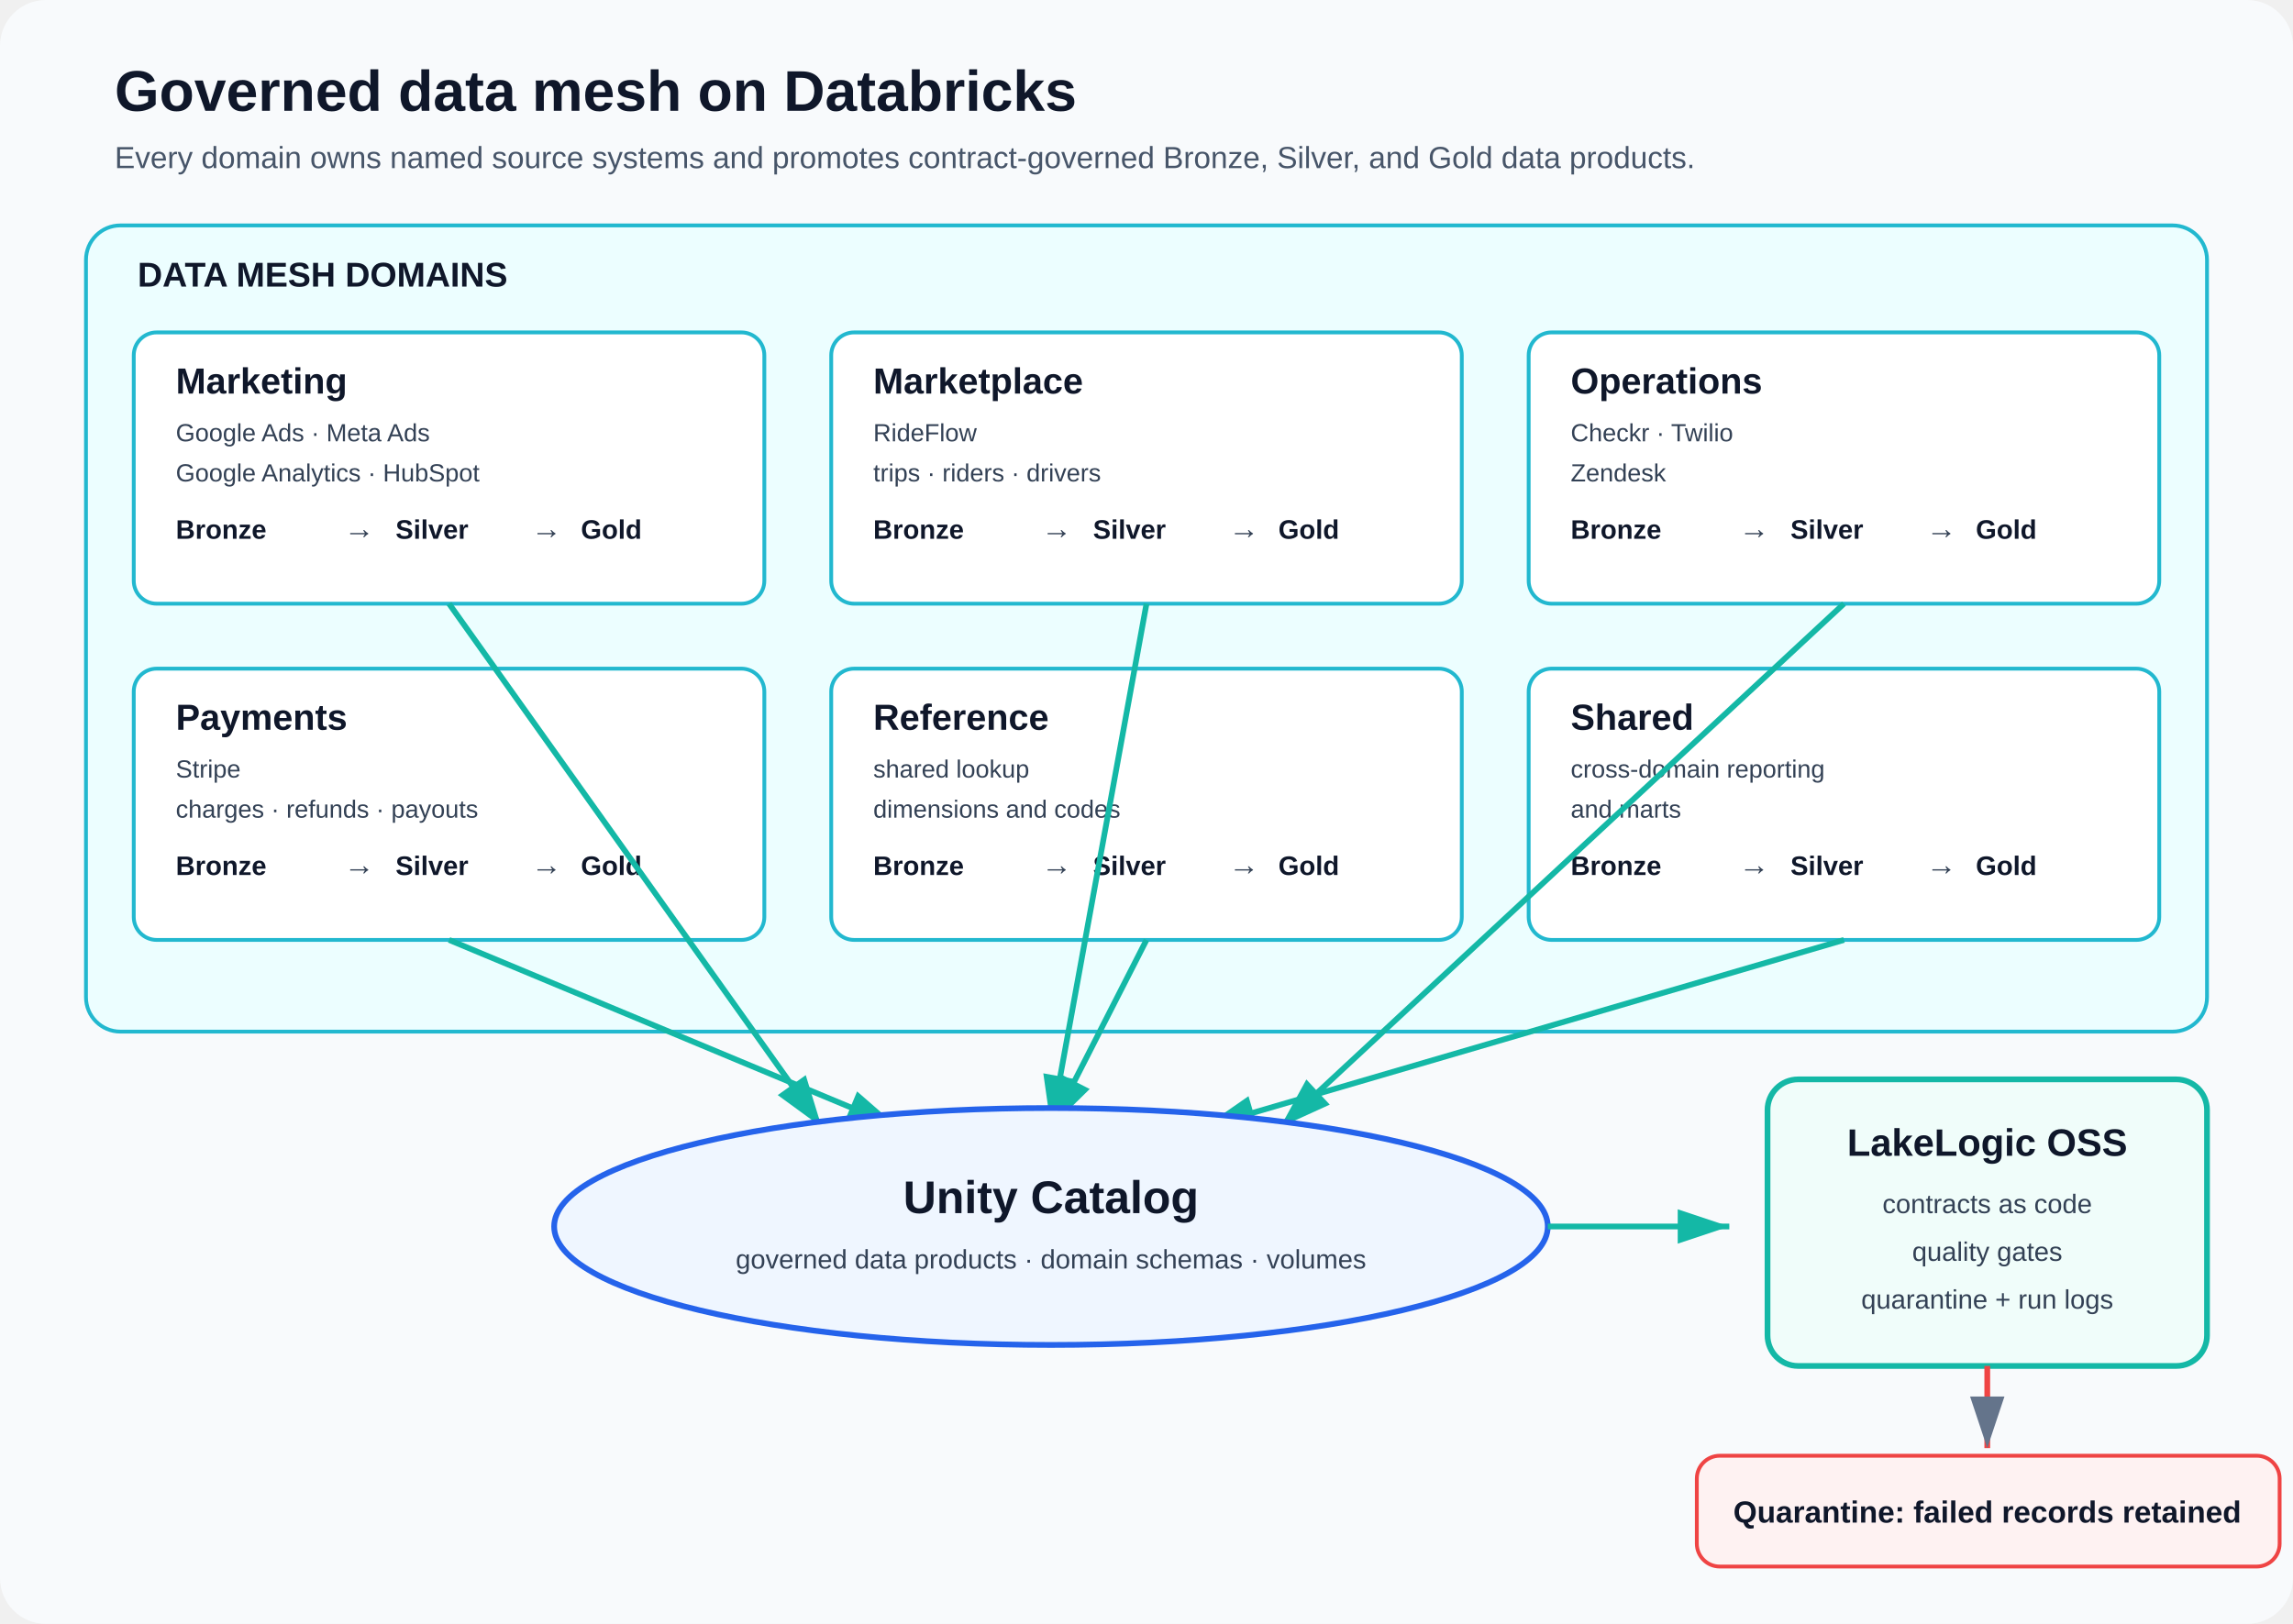
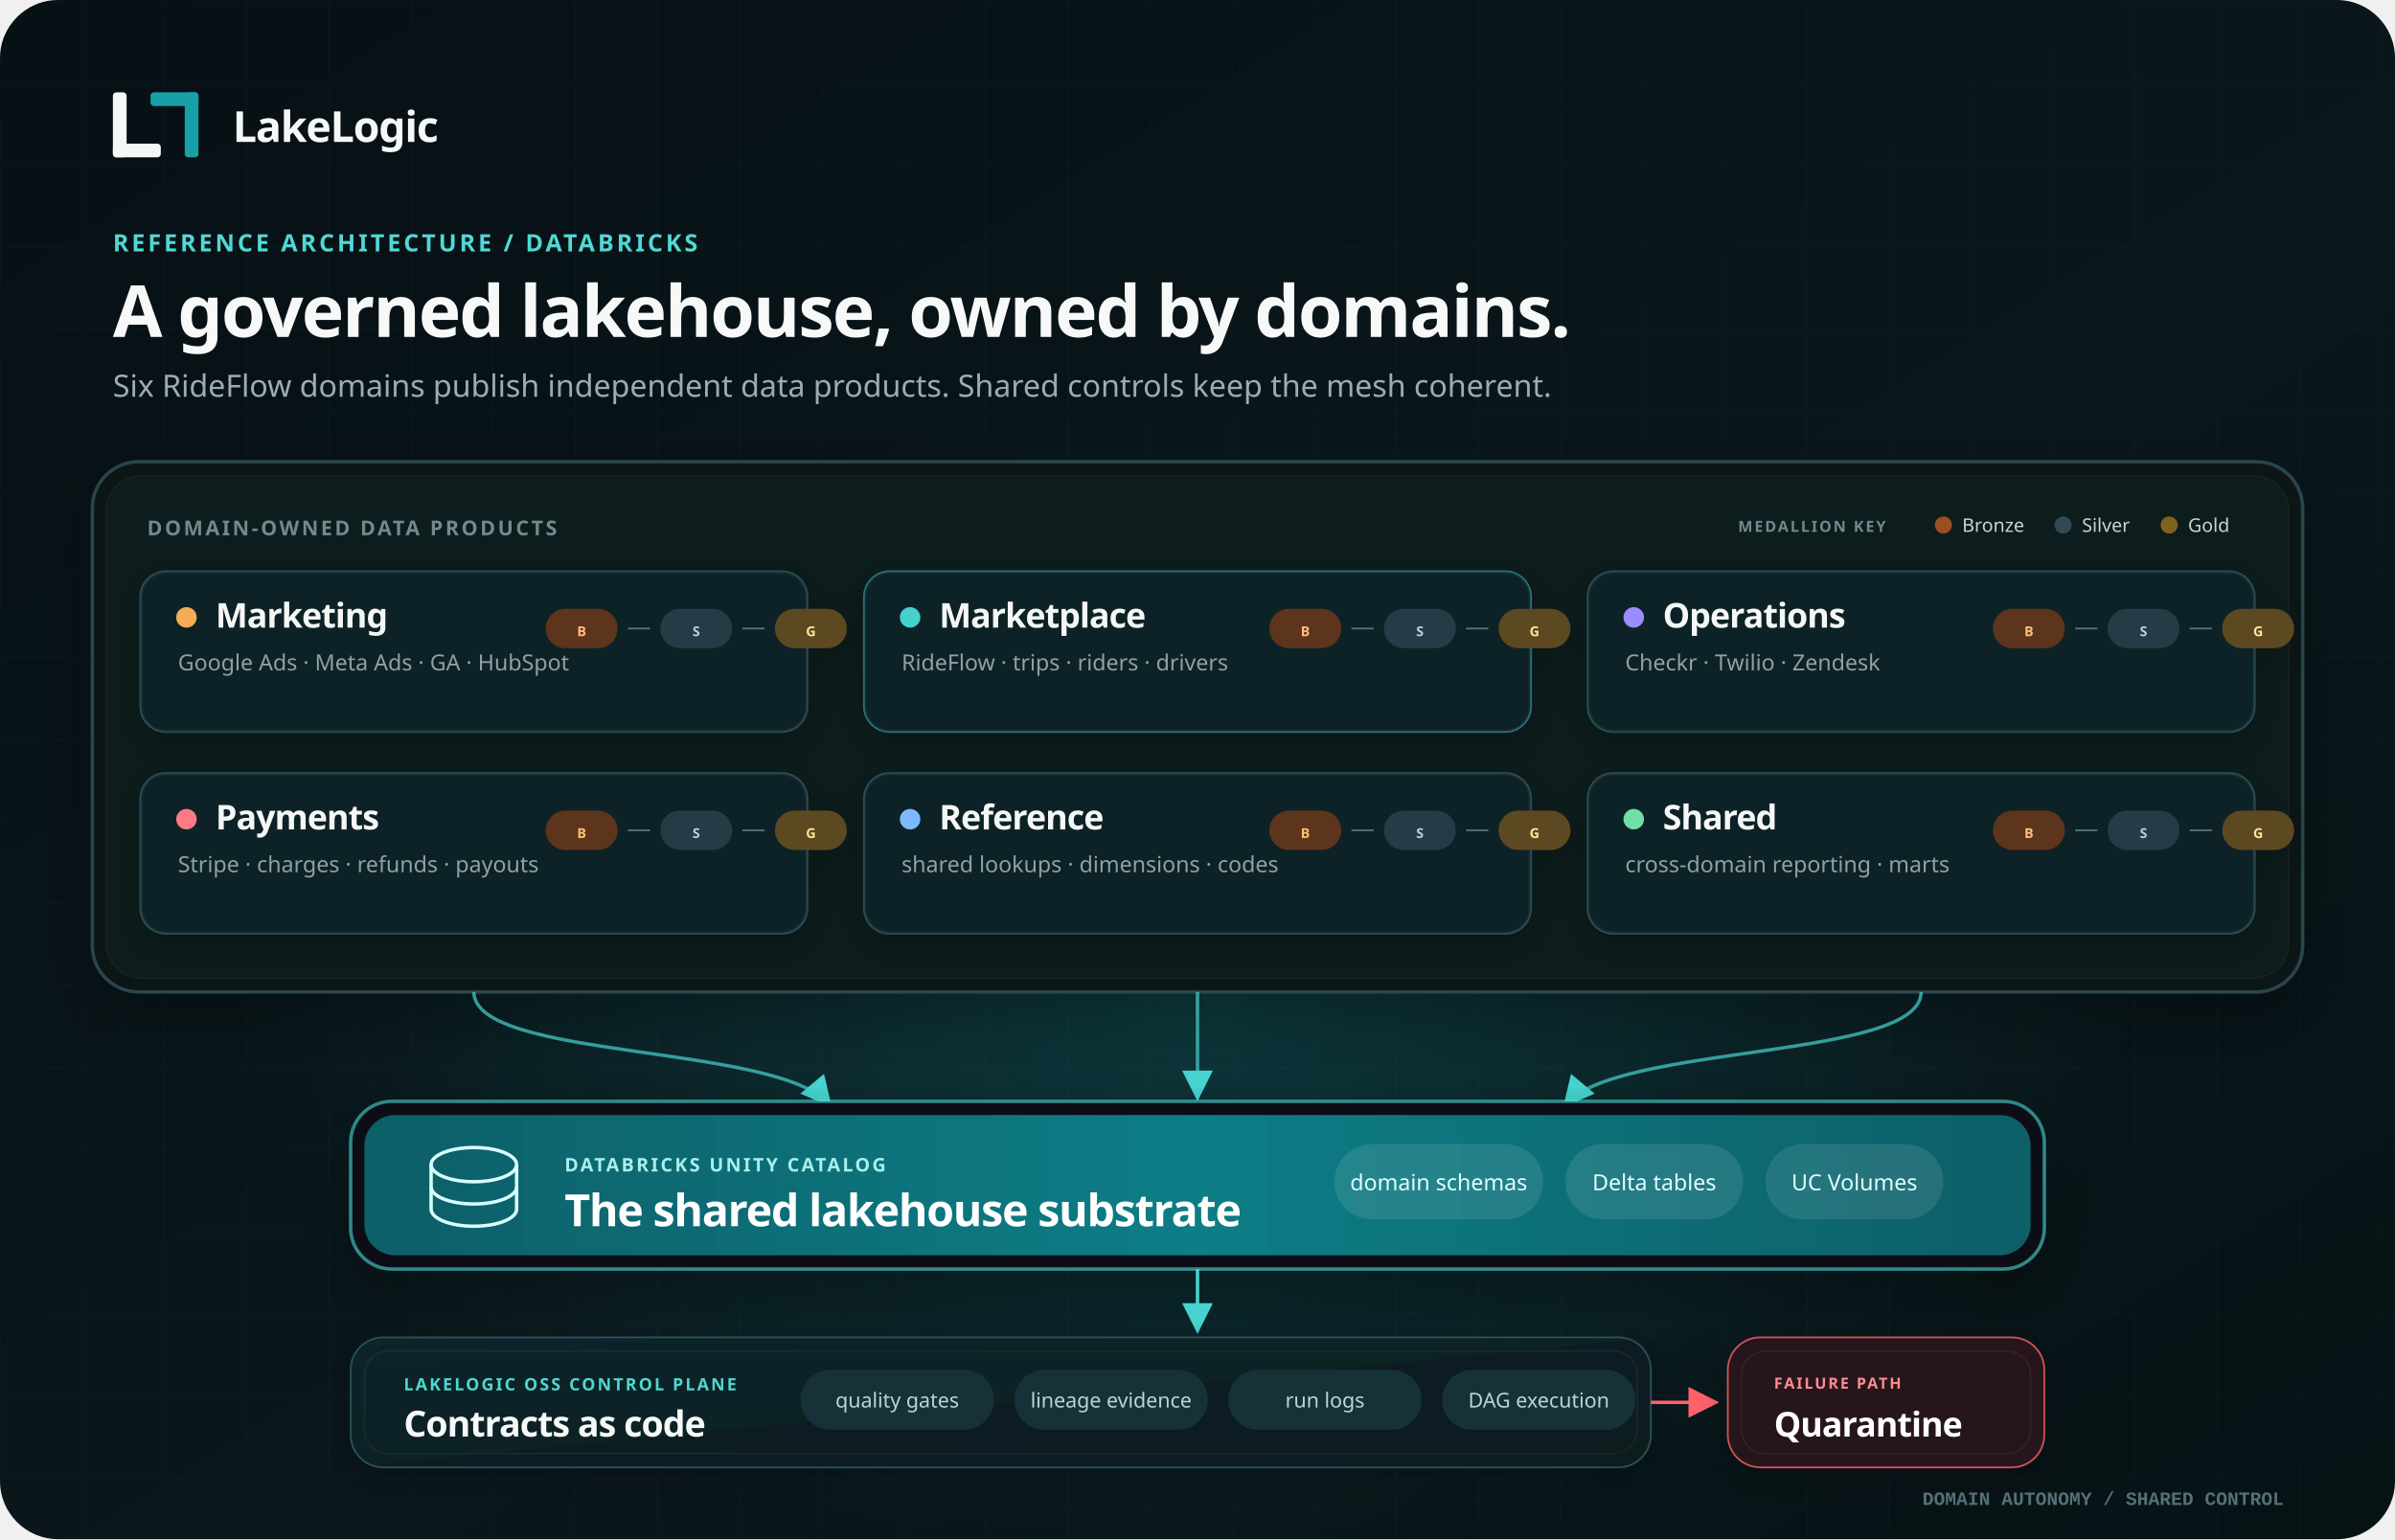
- <svg xmlns="http://www.w3.org/2000/svg" width="1200" height="850" viewBox="0 0 1200 850" role="img" aria-labelledby="title desc">
+ <svg xmlns="http://www.w3.org/2000/svg" width="1400" height="900" viewBox="0 0 1400 900" role="img" aria-labelledby="title desc">
  <defs>
-     <marker id="arrow" markerWidth="10" markerHeight="10" refX="9" refY="3" orient="auto" markerUnits="strokeWidth">
-       <path d="M0,0 L0,6 L9,3 z" fill="#14b8a6" />
+     <linearGradient id="canvas" x1="0" y1="0" x2="1" y2="1">
+       <stop offset="0" stop-color="#071014" />
+       <stop offset="0.56" stop-color="#0a171b" />
+       <stop offset="1" stop-color="#071215" />
+     </linearGradient>
+     <linearGradient id="lakehouse" x1="0" y1="0" x2="1" y2="0">
+       <stop offset="0" stop-color="#0d5f68" />
+       <stop offset="0.5" stop-color="#0a7d86" />
+       <stop offset="1" stop-color="#0d5f68" />
+     </linearGradient>
+     <linearGradient id="control" x1="0" y1="0" x2="1" y2="1">
+       <stop offset="0" stop-color="#10252a" />
+       <stop offset="1" stop-color="#0b1a1e" />
+     </linearGradient>
+     <radialGradient id="glow" cx="50%" cy="50%" r="50%">
+       <stop offset="0" stop-color="#18b8bd" stop-opacity="0.2" />
+       <stop offset="1" stop-color="#18b8bd" stop-opacity="0" />
+     </radialGradient>
+     <filter id="shadow" x="-20%" y="-20%" width="140%" height="150%">
+       <feDropShadow dx="0" dy="12" stdDeviation="18" flood-color="#000" flood-opacity="0.28" />
+     </filter>
+     <filter id="softShadow" x="-20%" y="-20%" width="140%" height="150%">
+       <feDropShadow dx="0" dy="6" stdDeviation="10" flood-color="#000" flood-opacity="0.2" />
+     </filter>
+     <pattern id="grid" width="48" height="48" patternUnits="userSpaceOnUse">
+       <path d="M48 0H0V48" fill="none" stroke="#4ad7d1" stroke-opacity="0.035" stroke-width="1" />
+     </pattern>
+     <marker id="arrow" markerWidth="9" markerHeight="9" refX="8" refY="4.5" orient="auto">
+       <path d="M0 0L9 4.5L0 9Z" fill="#46d3cf" />
    </marker>
-     <marker id="arrowGray" markerWidth="10" markerHeight="10" refX="9" refY="3" orient="auto" markerUnits="strokeWidth">
-       <path d="M0,0 L0,6 L9,3 z" fill="#64748b" />
+     <marker id="redArrow" markerWidth="9" markerHeight="9" refX="8" refY="4.5" orient="auto">
+       <path d="M0 0L9 4.5L0 9Z" fill="#ff6168" />
    </marker>
    <style>
-       .title{font-family:Arial,sans-serif;font-weight:700;fill:#0f172a}.body{font-family:Arial,sans-serif;fill:#334155}.small{font-family:Arial,sans-serif;fill:#475569}
+       .display{font-family:'Aptos Display','Trebuchet MS',sans-serif;font-weight:700;letter-spacing:-0.025em}
+       .label{font-family:'Aptos','Trebuchet MS',sans-serif;font-weight:700;letter-spacing:0.12em}
+       .body{font-family:'Aptos','Trebuchet MS',sans-serif;font-weight:400}
+       .mono{font-family:'Cascadia Code','Courier New',monospace;font-weight:600}
    </style>
  </defs>
-   <rect width="1200" height="850" rx="24" fill="#f8fafc" />
-   <text x="60" y="58" class="title" font-size="30">Governed data mesh on Databricks</text>
-   <text x="60" y="88" class="small" font-size="16">Every domain owns named source systems and promotes contract-governed Bronze, Silver, and Gold data products.</text>
-   <rect x="45" y="118" width="1110" height="422" rx="18" fill="#ecfeff" stroke="#22b8cf" stroke-width="2" />
-   <text x="72" y="150" class="title" font-size="18" fill="#0e7490">DATA MESH DOMAINS</text>
-   <g>
-     <rect x="70" y="174" width="330" height="142" rx="12" fill="#fff" stroke="#22b8cf" stroke-width="2" />
-     <text x="92" y="206" class="title" font-size="19" fill="#0f766e">Marketing</text>
-     <text x="92" y="231" class="body" font-size="13">Google Ads · Meta Ads</text>
-     <text x="92" y="252" class="body" font-size="13">Google Analytics · HubSpot</text>
-     <text x="92" y="282" class="title" font-size="14" fill="#a16207">Bronze</text>
-     <text x="180" y="282" class="body" font-size="16">→</text>
-     <text x="207" y="282" class="title" font-size="14" fill="#475569">Silver</text>
-     <text x="278" y="282" class="body" font-size="16">→</text>
-     <text x="304" y="282" class="title" font-size="14" fill="#a16207">Gold</text>
-     <rect x="435" y="174" width="330" height="142" rx="12" fill="#fff" stroke="#22b8cf" stroke-width="2" />
-     <text x="457" y="206" class="title" font-size="19" fill="#0f766e">Marketplace</text>
-     <text x="457" y="231" class="body" font-size="13">RideFlow</text>
-     <text x="457" y="252" class="body" font-size="13">trips · riders · drivers</text>
-     <text x="457" y="282" class="title" font-size="14" fill="#a16207">Bronze</text>
-     <text x="545" y="282" class="body" font-size="16">→</text>
-     <text x="572" y="282" class="title" font-size="14" fill="#475569">Silver</text>
-     <text x="643" y="282" class="body" font-size="16">→</text>
-     <text x="669" y="282" class="title" font-size="14" fill="#a16207">Gold</text>
-     <rect x="800" y="174" width="330" height="142" rx="12" fill="#fff" stroke="#22b8cf" stroke-width="2" />
-     <text x="822" y="206" class="title" font-size="19" fill="#0f766e">Operations</text>
-     <text x="822" y="231" class="body" font-size="13">Checkr · Twilio</text>
-     <text x="822" y="252" class="body" font-size="13">Zendesk</text>
-     <text x="822" y="282" class="title" font-size="14" fill="#a16207">Bronze</text>
-     <text x="910" y="282" class="body" font-size="16">→</text>
-     <text x="937" y="282" class="title" font-size="14" fill="#475569">Silver</text>
-     <text x="1008" y="282" class="body" font-size="16">→</text>
-     <text x="1034" y="282" class="title" font-size="14" fill="#a16207">Gold</text>
-     <rect x="70" y="350" width="330" height="142" rx="12" fill="#fff" stroke="#22b8cf" stroke-width="2" />
-     <text x="92" y="382" class="title" font-size="19" fill="#0f766e">Payments</text>
-     <text x="92" y="407" class="body" font-size="13">Stripe</text>
-     <text x="92" y="428" class="body" font-size="13">charges · refunds · payouts</text>
-     <text x="92" y="458" class="title" font-size="14" fill="#a16207">Bronze</text>
-     <text x="180" y="458" class="body" font-size="16">→</text>
-     <text x="207" y="458" class="title" font-size="14" fill="#475569">Silver</text>
-     <text x="278" y="458" class="body" font-size="16">→</text>
-     <text x="304" y="458" class="title" font-size="14" fill="#a16207">Gold</text>
-     <rect x="435" y="350" width="330" height="142" rx="12" fill="#fff" stroke="#22b8cf" stroke-width="2" />
-     <text x="457" y="382" class="title" font-size="19" fill="#0f766e">Reference</text>
-     <text x="457" y="407" class="body" font-size="13">shared lookup</text>
-     <text x="457" y="428" class="body" font-size="13">dimensions and codes</text>
-     <text x="457" y="458" class="title" font-size="14" fill="#a16207">Bronze</text>
-     <text x="545" y="458" class="body" font-size="16">→</text>
-     <text x="572" y="458" class="title" font-size="14" fill="#475569">Silver</text>
-     <text x="643" y="458" class="body" font-size="16">→</text>
-     <text x="669" y="458" class="title" font-size="14" fill="#a16207">Gold</text>
-     <rect x="800" y="350" width="330" height="142" rx="12" fill="#fff" stroke="#22b8cf" stroke-width="2" />
-     <text x="822" y="382" class="title" font-size="19" fill="#0f766e">Shared</text>
-     <text x="822" y="407" class="body" font-size="13">cross-domain reporting</text>
-     <text x="822" y="428" class="body" font-size="13">and marts</text>
-     <text x="822" y="458" class="title" font-size="14" fill="#a16207">Bronze</text>
-     <text x="910" y="458" class="body" font-size="16">→</text>
-     <text x="937" y="458" class="title" font-size="14" fill="#475569">Silver</text>
-     <text x="1008" y="458" class="body" font-size="16">→</text>
-     <text x="1034" y="458" class="title" font-size="14" fill="#a16207">Gold</text>
-   </g>
-   <g stroke="#14b8a6" stroke-width="3" marker-end="url(#arrow)">
-     <path d="M235 316 L430 590" />
-     <path d="M600 316 L550 590" />
-     <path d="M965 316 L670 590" />
-     <path d="M235 492 L470 590" />
-     <path d="M600 492 L550 590" />
-     <path d="M965 492 L630 590" />
-   </g>
-   <ellipse cx="550" cy="642" rx="260" ry="62" fill="#eff6ff" stroke="#2563eb" stroke-width="3" />
-   <text x="550" y="635" text-anchor="middle" class="title" font-size="24" fill="#1d4ed8">Unity Catalog</text>
-   <text x="550" y="664" text-anchor="middle" class="body" font-size="14">governed data products · domain schemas · volumes</text>
-   <path d="M810 642 L905 642" stroke="#14b8a6" stroke-width="3" marker-end="url(#arrow)" />
-   <rect x="925" y="565" width="230" height="150" rx="16" fill="#f0fdfa" stroke="#14b8a6" stroke-width="3" />
-   <text x="1040" y="605" text-anchor="middle" class="title" font-size="20" fill="#0f766e">LakeLogic OSS</text>
-   <text x="1040" y="635" text-anchor="middle" class="body" font-size="14">contracts as code</text>
-   <text x="1040" y="660" text-anchor="middle" class="body" font-size="14">quality gates</text>
-   <text x="1040" y="685" text-anchor="middle" class="body" font-size="14">quarantine + run logs</text>
-   <path d="M1040 715 L1040 758" stroke="#ef4444" stroke-width="3" marker-end="url(#arrowGray)" />
-   <rect x="888" y="762" width="305" height="58" rx="12" fill="#fef2f2" stroke="#ef4444" stroke-width="2" />
-   <text x="1040" y="797" text-anchor="middle" class="title" font-size="16" fill="#b91c1c">Quarantine: failed records retained</text>
+   <rect width="1400" height="900" rx="34" fill="url(#canvas)" />
+   <rect width="1400" height="900" rx="34" fill="url(#grid)" />
+   <ellipse cx="695" cy="580" rx="560" ry="340" fill="url(#glow)" />
+   <g transform="translate(66 54)">
+     <g aria-label="LakeLogic mark">
+       <rect x="0" y="0" width="8" height="38" rx="2" fill="#f6f8f8" />
+       <rect x="0" y="30" width="28" height="8" rx="2" fill="#f6f8f8" />
+       <rect x="42" y="0" width="8" height="38" rx="2" fill="#18a0a8" />
+       <rect x="22" y="0" width="28" height="8" rx="2" fill="#18a0a8" />
+     </g>
+     <text x="70" y="29" class="display" font-size="25" fill="#f6f8f8">LakeLogic</text>
+   </g>
+   <text x="66" y="147" class="label" font-size="14" fill="#51d8d4">REFERENCE ARCHITECTURE / DATABRICKS</text>
+   <text x="66" y="197" class="display" font-size="42" fill="#f7f8f8">A governed lakehouse, owned by domains.</text>
+   <text x="66" y="232" class="body" font-size="18" fill="#9badb2">Six RideFlow domains publish independent data products. Shared controls keep the mesh coherent.</text>
+   <g filter="url(#shadow)">
+     <rect x="54" y="270" width="1292" height="310" rx="27" fill="#0a1418" stroke="#2b454b" stroke-width="2" />
+     <rect x="62" y="278" width="1276" height="294" rx="21" fill="#0d1a1e" stroke="#fff" stroke-opacity="0.045" />
+   </g>
+   <text x="86" y="313" class="label" font-size="12" fill="#718a90">DOMAIN-OWNED DATA PRODUCTS</text>
+   <g transform="translate(1016 294)">
+     <text x="0" y="17" class="label" font-size="9" fill="#718a90">MEDALLION KEY</text>
+     <circle cx="120" cy="13" r="5" fill="#9a4f20" />
+     <text x="131" y="17" class="body" font-size="11" fill="#c9d5d7">Bronze</text>
+     <circle cx="190" cy="13" r="5" fill="#314955" />
+     <text x="201" y="17" class="body" font-size="11" fill="#c9d5d7">Silver</text>
+     <circle cx="252" cy="13" r="5" fill="#80621d" />
+     <text x="263" y="17" class="body" font-size="11" fill="#c9d5d7">Gold</text>
+   </g>
+   <g filter="url(#softShadow)">
+     <g transform="translate(82 334)">
+       <rect width="390" height="94" rx="15" fill="#102126" stroke="#275058" />
+       <rect x="1" y="1" width="388" height="92" rx="14" fill="none" stroke="#fff" stroke-opacity="0.045" />
+       <circle cx="27" cy="27" r="6" fill="#f4ad54" />
+       <text x="44" y="33" class="display" font-size="20" fill="#f5f7f7">Marketing</text>
+       <text x="22" y="58" class="body" font-size="13" fill="#8ea1a6">Google Ads · Meta Ads · GA · HubSpot</text>
+       <g transform="translate(237 22)">
+         <rect width="42" height="23" rx="11.5" fill="#5d351d" />
+         <text x="21" y="16" text-anchor="middle" class="label" font-size="8" fill="#ffc078">B</text>
+         <path d="M48 11.5H61" stroke="#5b7379" />
+         <rect x="67" width="42" height="23" rx="11.5" fill="#253b45" />
+         <text x="88" y="16" text-anchor="middle" class="label" font-size="8" fill="#b7d2dc">S</text>
+         <path d="M115 11.5H128" stroke="#5b7379" />
+         <rect x="134" width="42" height="23" rx="11.5" fill="#5b4820" />
+         <text x="155" y="16" text-anchor="middle" class="label" font-size="8" fill="#ffe59a">G</text>
+       </g>
+     </g>
+     <g transform="translate(505 334)">
+       <rect width="390" height="94" rx="15" fill="#102126" stroke="#27717a" />
+       <rect x="1" y="1" width="388" height="92" rx="14" fill="none" stroke="#fff" stroke-opacity="0.045" />
+       <circle cx="27" cy="27" r="6" fill="#45d1cc" />
+       <text x="44" y="33" class="display" font-size="20" fill="#f5f7f7">Marketplace</text>
+       <text x="22" y="58" class="body" font-size="13" fill="#8ea1a6">RideFlow · trips · riders · drivers</text>
+       <g transform="translate(237 22)">
+         <rect width="42" height="23" rx="11.5" fill="#5d351d" />
+         <text x="21" y="16" text-anchor="middle" class="label" font-size="8" fill="#ffc078">B</text>
+         <path d="M48 11.5H61" stroke="#5b7379" />
+         <rect x="67" width="42" height="23" rx="11.5" fill="#253b45" />
+         <text x="88" y="16" text-anchor="middle" class="label" font-size="8" fill="#b7d2dc">S</text>
+         <path d="M115 11.5H128" stroke="#5b7379" />
+         <rect x="134" width="42" height="23" rx="11.5" fill="#5b4820" />
+         <text x="155" y="16" text-anchor="middle" class="label" font-size="8" fill="#ffe59a">G</text>
+       </g>
+     </g>
+     <g transform="translate(928 334)">
+       <rect width="390" height="94" rx="15" fill="#102126" stroke="#275058" />
+       <rect x="1" y="1" width="388" height="92" rx="14" fill="none" stroke="#fff" stroke-opacity="0.045" />
+       <circle cx="27" cy="27" r="6" fill="#9d8cff" />
+       <text x="44" y="33" class="display" font-size="20" fill="#f5f7f7">Operations</text>
+       <text x="22" y="58" class="body" font-size="13" fill="#8ea1a6">Checkr · Twilio · Zendesk</text>
+       <g transform="translate(237 22)">
+         <rect width="42" height="23" rx="11.5" fill="#5d351d" />
+         <text x="21" y="16" text-anchor="middle" class="label" font-size="8" fill="#ffc078">B</text>
+         <path d="M48 11.5H61" stroke="#5b7379" />
+         <rect x="67" width="42" height="23" rx="11.5" fill="#253b45" />
+         <text x="88" y="16" text-anchor="middle" class="label" font-size="8" fill="#b7d2dc">S</text>
+         <path d="M115 11.5H128" stroke="#5b7379" />
+         <rect x="134" width="42" height="23" rx="11.5" fill="#5b4820" />
+         <text x="155" y="16" text-anchor="middle" class="label" font-size="8" fill="#ffe59a">G</text>
+       </g>
+     </g>
+     <g transform="translate(82 452)">
+       <rect width="390" height="94" rx="15" fill="#102126" stroke="#275058" />
+       <rect x="1" y="1" width="388" height="92" rx="14" fill="none" stroke="#fff" stroke-opacity="0.045" />
+       <circle cx="27" cy="27" r="6" fill="#ff7a82" />
+       <text x="44" y="33" class="display" font-size="20" fill="#f5f7f7">Payments</text>
+       <text x="22" y="58" class="body" font-size="13" fill="#8ea1a6">Stripe · charges · refunds · payouts</text>
+       <g transform="translate(237 22)">
+         <rect width="42" height="23" rx="11.5" fill="#5d351d" />
+         <text x="21" y="16" text-anchor="middle" class="label" font-size="8" fill="#ffc078">B</text>
+         <path d="M48 11.5H61" stroke="#5b7379" />
+         <rect x="67" width="42" height="23" rx="11.5" fill="#253b45" />
+         <text x="88" y="16" text-anchor="middle" class="label" font-size="8" fill="#b7d2dc">S</text>
+         <path d="M115 11.5H128" stroke="#5b7379" />
+         <rect x="134" width="42" height="23" rx="11.5" fill="#5b4820" />
+         <text x="155" y="16" text-anchor="middle" class="label" font-size="8" fill="#ffe59a">G</text>
+       </g>
+     </g>
+     <g transform="translate(505 452)">
+       <rect width="390" height="94" rx="15" fill="#102126" stroke="#275058" />
+       <rect x="1" y="1" width="388" height="92" rx="14" fill="none" stroke="#fff" stroke-opacity="0.045" />
+       <circle cx="27" cy="27" r="6" fill="#7cb9ff" />
+       <text x="44" y="33" class="display" font-size="20" fill="#f5f7f7">Reference</text>
+       <text x="22" y="58" class="body" font-size="13" fill="#8ea1a6">shared lookups · dimensions · codes</text>
+       <g transform="translate(237 22)">
+         <rect width="42" height="23" rx="11.5" fill="#5d351d" />
+         <text x="21" y="16" text-anchor="middle" class="label" font-size="8" fill="#ffc078">B</text>
+         <path d="M48 11.5H61" stroke="#5b7379" />
+         <rect x="67" width="42" height="23" rx="11.5" fill="#253b45" />
+         <text x="88" y="16" text-anchor="middle" class="label" font-size="8" fill="#b7d2dc">S</text>
+         <path d="M115 11.5H128" stroke="#5b7379" />
+         <rect x="134" width="42" height="23" rx="11.5" fill="#5b4820" />
+         <text x="155" y="16" text-anchor="middle" class="label" font-size="8" fill="#ffe59a">G</text>
+       </g>
+     </g>
+     <g transform="translate(928 452)">
+       <rect width="390" height="94" rx="15" fill="#102126" stroke="#275058" />
+       <rect x="1" y="1" width="388" height="92" rx="14" fill="none" stroke="#fff" stroke-opacity="0.045" />
+       <circle cx="27" cy="27" r="6" fill="#6fe0a7" />
+       <text x="44" y="33" class="display" font-size="20" fill="#f5f7f7">Shared</text>
+       <text x="22" y="58" class="body" font-size="13" fill="#8ea1a6">cross-domain reporting · marts</text>
+       <g transform="translate(237 22)">
+         <rect width="42" height="23" rx="11.5" fill="#5d351d" />
+         <text x="21" y="16" text-anchor="middle" class="label" font-size="8" fill="#ffc078">B</text>
+         <path d="M48 11.5H61" stroke="#5b7379" />
+         <rect x="67" width="42" height="23" rx="11.5" fill="#253b45" />
+         <text x="88" y="16" text-anchor="middle" class="label" font-size="8" fill="#b7d2dc">S</text>
+         <path d="M115 11.5H128" stroke="#5b7379" />
+         <rect x="134" width="42" height="23" rx="11.5" fill="#5b4820" />
+         <text x="155" y="16" text-anchor="middle" class="label" font-size="8" fill="#ffe59a">G</text>
+       </g>
+     </g>
+   </g>
+   <g fill="none" stroke="#46d3cf" stroke-width="2" stroke-opacity="0.7" marker-end="url(#arrow)">
+     <path d="M277 580C277 620 455 610 485 646" />
+     <path d="M700 580V642" />
+     <path d="M1123 580C1123 620 945 610 915 646" />
+   </g>
+   <g filter="url(#shadow)">
+     <rect x="205" y="644" width="990" height="98" rx="24" fill="#071014" stroke="#46d3cf" stroke-opacity="0.6" stroke-width="2" />
+     <rect x="213" y="652" width="974" height="82" rx="18" fill="url(#lakehouse)" />
+   </g>
+   <g transform="translate(252 671)">
+     <path d="M0 10C0 4.5 11 0 25 0S50 4.5 50 10V36C50 41.5 39 46 25 46S0 41.5 0 36Z" fill="none" stroke="#d8ffff" stroke-width="2" />
+     <path d="M0 10C0 15.5 11 20 25 20S50 15.5 50 10M0 23C0 28.5 11 33 25 33S50 28.5 50 23" fill="none" stroke="#d8ffff" stroke-width="2" />
+   </g>
+   <text x="330" y="685" class="label" font-size="11" fill="#a8f0ed">DATABRICKS UNITY CATALOG</text>
+   <text x="330" y="717" class="display" font-size="26" fill="#fff">The shared lakehouse substrate</text>
+   <g transform="translate(780 669)">
+     <rect width="122" height="44" rx="22" fill="#fff" fill-opacity="0.1" />
+     <text x="61" y="27" text-anchor="middle" class="body" font-size="13" fill="#e1ffff">domain schemas</text>
+     <rect x="135" width="104" height="44" rx="22" fill="#fff" fill-opacity="0.1" />
+     <text x="187" y="27" text-anchor="middle" class="body" font-size="13" fill="#e1ffff">Delta tables</text>
+     <rect x="252" width="104" height="44" rx="22" fill="#fff" fill-opacity="0.1" />
+     <text x="304" y="27" text-anchor="middle" class="body" font-size="13" fill="#e1ffff">UC Volumes</text>
+   </g>
+   <path d="M700 742V778" stroke="#46d3cf" stroke-width="2" marker-end="url(#arrow)" />
+   <g filter="url(#softShadow)">
+     <rect x="205" y="782" width="760" height="76" rx="19" fill="url(#control)" stroke="#2d5158" />
+     <rect x="213" y="790" width="744" height="60" rx="14" fill="none" stroke="#fff" stroke-opacity="0.045" />
+   </g>
+   <text x="236" y="813" class="label" font-size="10" fill="#4fd7d2">LAKELOGIC OSS CONTROL PLANE</text>
+   <text x="236" y="840" class="display" font-size="21" fill="#f7f8f8">Contracts as code</text>
+   <g transform="translate(468 801)">
+     <rect width="113" height="35" rx="17.5" fill="#163238" />
+     <text x="56.5" y="22" text-anchor="middle" class="body" font-size="12" fill="#b9d5d8">quality gates</text>
+     <rect x="125" width="113" height="35" rx="17.5" fill="#163238" />
+     <text x="181.5" y="22" text-anchor="middle" class="body" font-size="12" fill="#b9d5d8">lineage evidence</text>
+     <rect x="250" width="113" height="35" rx="17.5" fill="#163238" />
+     <text x="306.5" y="22" text-anchor="middle" class="body" font-size="12" fill="#b9d5d8">run logs</text>
+     <rect x="375" width="113" height="35" rx="17.5" fill="#163238" />
+     <text x="431.5" y="22" text-anchor="middle" class="body" font-size="12" fill="#b9d5d8">DAG execution</text>
+   </g>
+   <path d="M965 820H1003" stroke="#ff6168" stroke-width="2" marker-end="url(#redArrow)" />
+   <g filter="url(#softShadow)">
+     <rect x="1010" y="782" width="185" height="76" rx="19" fill="#28171a" stroke="#ff6168" stroke-opacity="0.8" />
+     <rect x="1018" y="790" width="169" height="60" rx="14" fill="none" stroke="#fff" stroke-opacity="0.045" />
+   </g>
+   <text x="1037" y="812" class="label" font-size="9" fill="#ff8c91">FAILURE PATH</text>
+   <text x="1037" y="840" class="display" font-size="20" fill="#fff">Quarantine</text>
+   <text x="1335" y="880" text-anchor="end" class="mono" font-size="11" fill="#547078">DOMAIN AUTONOMY / SHARED CONTROL</text>
</svg>
